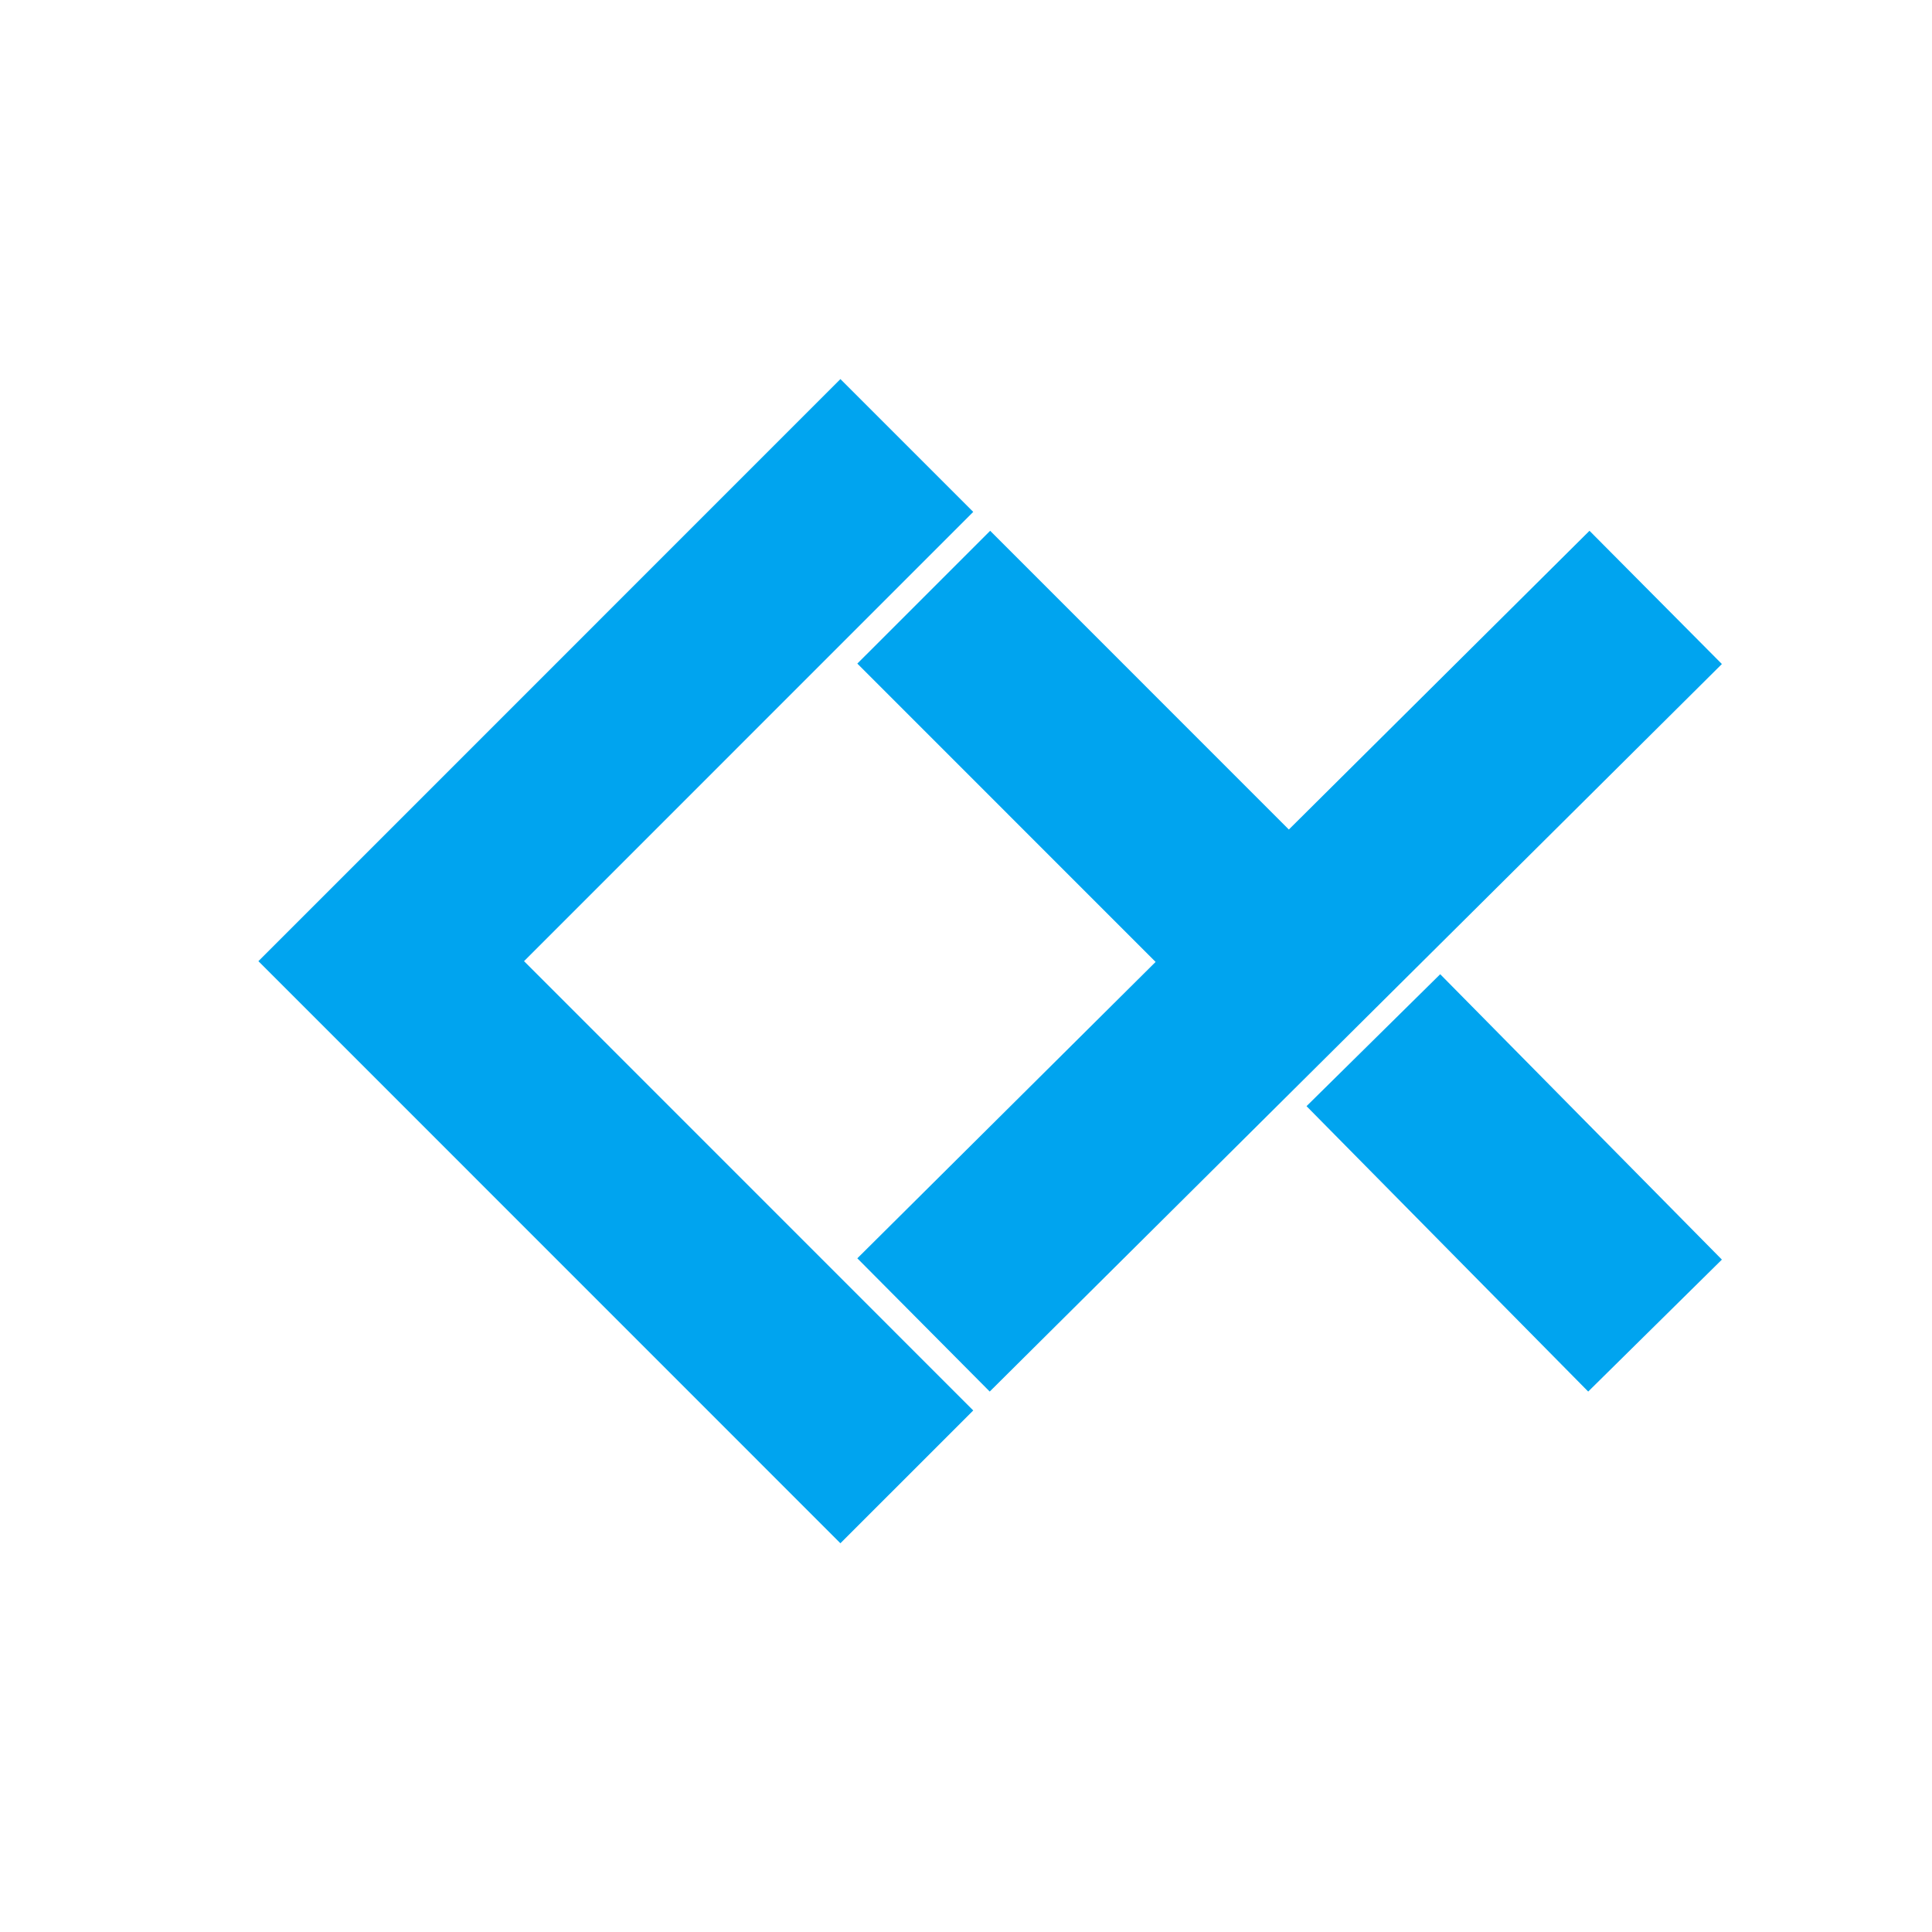
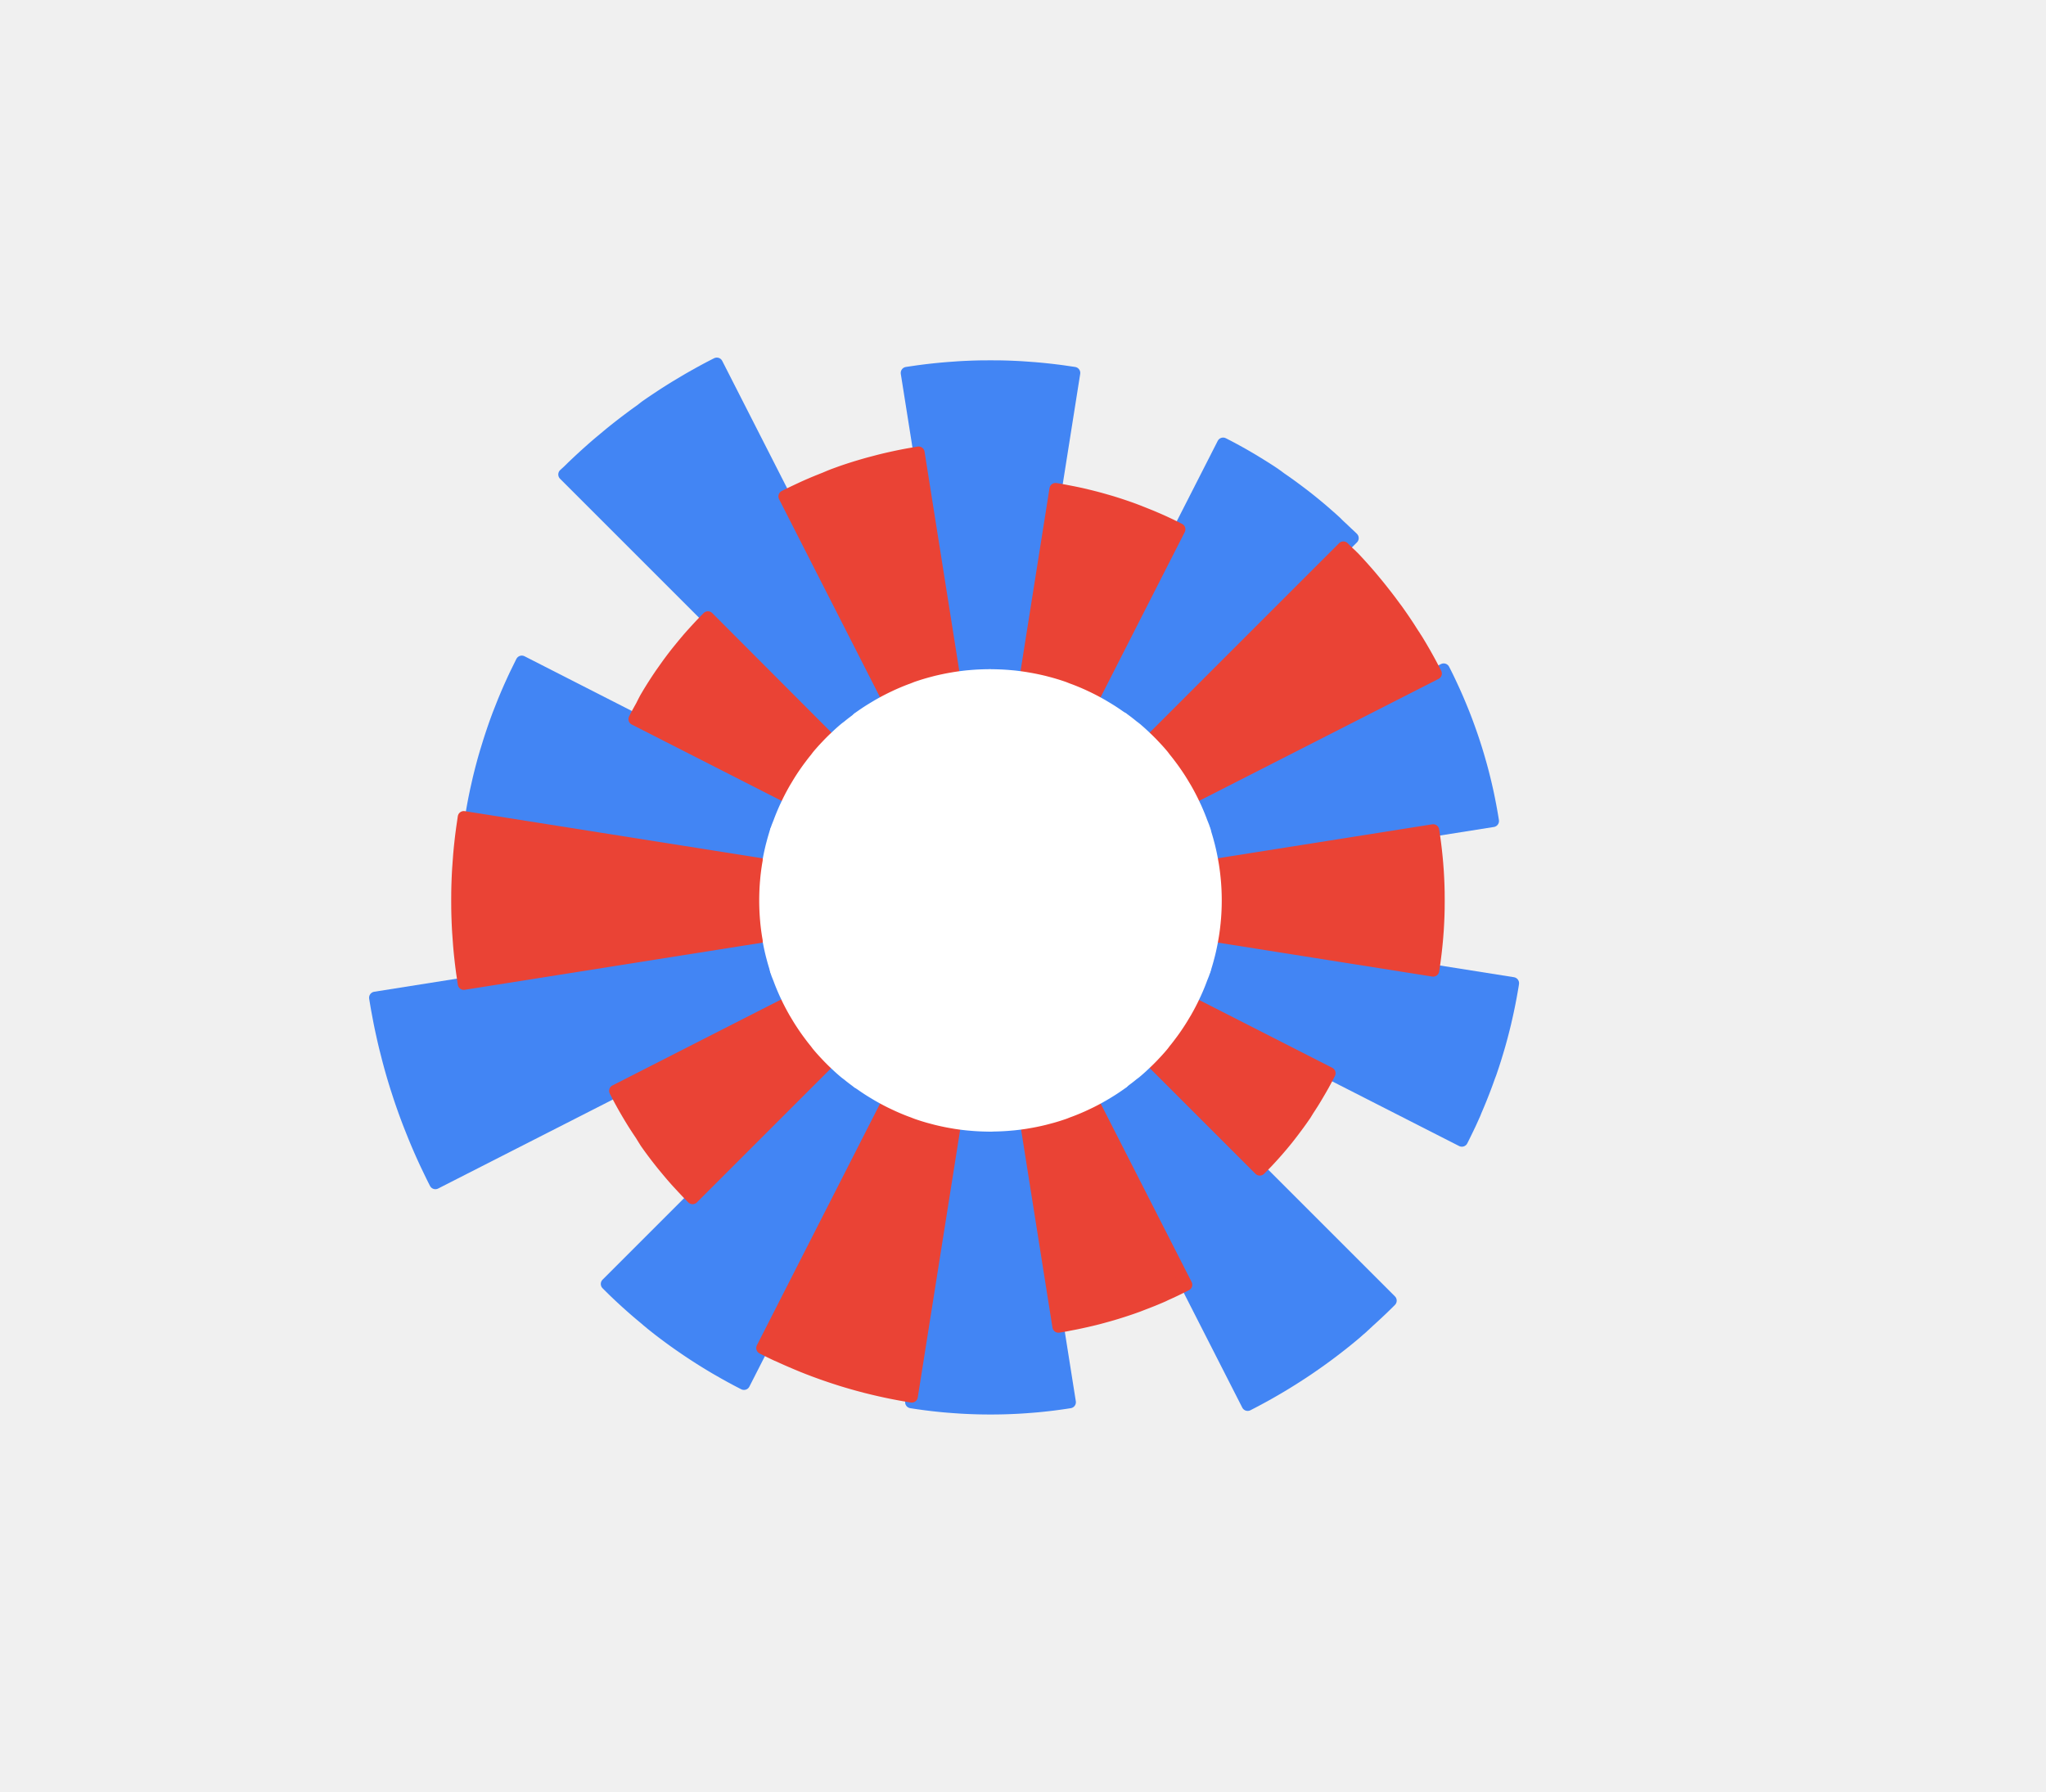
- <svg xmlns="http://www.w3.org/2000/svg" height="385" viewBox="0 0 288 288" width="385" stroke-linecap="butt" stroke-linejoin="round">
-   <path d="M0 288h288V0H0z" fill="#fff" />
-   <path clip-path="url(#A)" d="M58.32 143.28l66.96-66.972M58.32 143.28l66.96 66.972m22.32-22.614l89.28-88.716m-89.28 0l33.48 33.486m33.48 32.616l22.32 22.614" stroke-linecap="square" fill="none" stroke="#00a4ef" stroke-width="28" />
+ <svg xmlns="http://www.w3.org/2000/svg" height="197.333" viewBox="0 0 169 148" width="225.333" stroke-linecap="butt" stroke-linejoin="round">
+   <style>.B{clip-path:url(#A)}</style>
+   <g fill="#4285f4" stroke="#4285f4">
+     <path d="M81.803 74.387L101.03 36.65l.237.122.118.06.118.062.117.062.118.062.117.063.117.063.117.064.117.064.233.13.116.065.116.065.115.066.116.066.115.067.115.067.115.067.115.068.114.068.114.068.114.07.114.07.113.07.114.07.113.07.113.07.112.07.113.07.112.072.112.072.112.072.112.072.11.073.11.073.11.074.1.074.11.074.1.075.1.075.1.075.11.076.11.076.11.076.11.077.108.077.11.077.108.078.107.078.108.078.107.08.214.158.107.08.106.08.106.08.106.08.105.08.105.08.105.082.105.082.105.082.104.083.104.083.104.083.103.084.103.084.103.084.103.085.102.085.102.085.102.086.102.086.1.086.1.087.1.087.1.087.1.087.1.088.1.088.1.088.1.09.1.09.196.18.098.1.098.1.097.09.098.09.096.09.097.09.192.184.096.092.2.186.2.187.094.094-.3.3-.3.3-.3.3-.3.3-.3.3-.3.3-.3.3-.3.3-.3.3-.3.3-.3.3-.3.3-26.054 26.054z" class="B" />
+     <path d="M81.803 74.387L74.9 30.81l.137-.02.137-.02.137-.02.137-.02.137-.02.137-.02.137-.02.137-.018.137-.018.138-.018.137-.017.138-.017.138-.016.138-.016.138-.015.138-.015.138-.015.138-.014.138-.014.138-.013.138-.013.138-.012.138-.012.138-.012.138-.01.138-.01.138-.01.138-.01.138-.01.138-.01.138-.01.138-.008.138-.008.14-.007.138-.007.14-.006.138-.006.14-.006.14-.005.14-.005.138-.004.14-.004.14-.003.14-.003.14-.002.14-.002h.14.14l.14-.001h.14.14l.14.001h.14.14l.14.002.14.002.14.003.138.003.14.004.138.004.14.005.14.005.138.006.138.006.138.006.138.007.14.007.138.008.138.008.138.01.138.01.138.01.138.01.138.01.138.01.138.01.138.012.138.012.138.012.138.013.138.013.138.014.138.014.138.015.138.015.138.015.138.016.138.016.138.017.138.017.138.018.137.018.137.018.137.02.137.02.137.02.137.02.137.02.137.02.137.02-6.833 43.14z" class="B" />
+     <path d="M81.803 74.387l-35.19-35.19.11-.1.11-.1.11-.1.112-.11.112-.11.112-.11.113-.108.113-.108.114-.108.114-.107.114-.107.114-.106.115-.106.115-.106.115-.105.116-.105.116-.105.117-.104.117-.104.117-.104.117-.103.118-.103.118-.102.118-.102.12-.102.12-.1.12-.1.12-.1.12-.1.12-.1.12-.1.12-.1.12-.1.122-.098.122-.098.122-.098.123-.097.123-.097.123-.096.123-.096.124-.096.124-.095.124-.095.124-.094.125-.094.125-.094.125-.093.126-.093.126-.093.126-.092.127-.092.127-.09.127-.09.128-.1.128-.1.128-.1.128-.09.13-.09.13-.09.13-.088.13-.088.13-.087.13-.087.13-.087.13-.086.13-.086.13-.085.13-.085.132-.084.132-.084.132-.084.132-.083.133-.083.133-.082.133-.082.133-.08.134-.08.134-.08.134-.08.134-.08.135-.08.135-.08.135-.08.136-.078.136-.078.136-.077.136-.077.136-.076.137-.076.137-.076.137-.075.137-.075.138-.074.138-.074.138-.073.138-.073.14-.072.14-.072.14-.072.14-.07 22.367 43.897z" class="B" />
+     <path d="M81.803 74.387l-.43-.068-1.716-.272-.43-.068-40.33-6.388.022-.135.022-.135.022-.135.023-.135.023-.135.024-.134.024-.134.024-.134.025-.134.025-.134.026-.134.026-.134.027-.134.027-.134.028-.134.028-.134.028-.134.03-.133.03-.133.03-.133.03-.133.03-.133.03-.133.03-.133.032-.133.032-.133.033-.133.033-.132.033-.132.034-.132.034-.132.035-.132.035-.132.035-.132.036-.132.036-.132.037-.132.037-.13.038-.13.038-.13.038-.13.04-.13.04-.13.04-.13.04-.13.04-.13.04-.13.04-.13.042-.13.042-.13.042-.13.043-.13.043-.13.044-.13.044-.13.044-.13.045-.13.045-.13.046-.13.046-.13.046-.128.047-.128.047-.128.048-.128.048-.128.05-.128.05-.127.05-.127.05-.127.05-.127.05-.127.05-.127.05-.127.052-.126.052-.126.052-.126.053-.126.053-.126.054-.126.054-.125.054-.125.055-.125.055-.125.056-.125.056-.124.056-.124.057-.124.057-.124.057-.124.058-.124.058-.123.06-.123.06-.123.06-.123.06-.123.06-.122.06-.122.06-.122.06-.122.062-.122L81.415 74.2z" class="B" />
+     <path d="M81.803 74.387l-45.84 23.357-.073-.144-.073-.144-.072-.145-.072-.145-.07-.145-.07-.145-.07-.145-.07-.146-.07-.146-.07-.146-.07-.146-.068-.146-.068-.147-.067-.147-.067-.147-.066-.147-.066-.148-.065-.148-.065-.148-.064-.148-.064-.148-.064-.15-.063-.15-.063-.15-.062-.15-.062-.15-.06-.15-.06-.15-.06-.15-.06-.15-.06-.15-.06-.15-.058-.15-.058-.15-.057-.15-.057-.15-.056-.15-.056-.152-.056-.152-.055-.152-.054-.152-.054-.152-.054-.153-.053-.153-.053-.153-.052-.153-.052-.153-.05-.153-.05-.154-.05-.154-.05-.154-.05-.154-.05-.154-.048-.154-.048-.154-.047-.154-.047-.155-.046-.155-.046-.155-.045-.155-.045-.155-.044-.155-.044-.156-.043-.156-.043-.156-.042-.156-.042-.156-.04-.156-.04-.156-.04-.157-.04-.157-.04-.157-.04-.157-.04-.157-.038-.157-.037-.157-.037-.157-.036-.157-.036-.158-.035-.158-.035-.158-.035-.158-.034-.158-.034-.158-.033-.158-.032-.158-.032-.158-.032-.16-.03-.16-.03-.16-.03-.16-.03-.16-.03-.16-.03-.16-.028-.16-.027-.16-.027-.16-.027-.16-.026-.16-.026-.16 50.306-7.968z" class="B" />
+     <path d="M81.803 74.387l-20.35 39.94-.125-.064-.125-.065-.125-.064-.125-.066-.124-.065-.124-.067-.124-.066-.248-.134-.37-.204-.123-.07-.123-.07-.245-.14-.122-.07-.122-.07-.122-.07-.12-.072-.12-.07-.12-.073-.12-.072-.12-.073-.12-.074-.12-.073-.12-.075-.12-.074-.238-.15-.237-.152-.118-.076-.118-.077-.118-.077-.118-.078-.117-.078-.234-.156-.117-.08-.116-.08-.116-.08-.116-.08-.116-.08-.115-.08-.23-.162-.115-.082-.114-.083-.114-.082-.227-.166-.113-.084-.226-.168-.113-.085-.112-.085-.112-.086-.112-.085-.11-.087-.11-.086-.22-.174-.22-.176-.1-.088-.11-.088-.11-.09-.11-.1-.11-.09-.216-.18-.108-.09-.215-.182-.214-.184-.106-.092-.106-.093-.21-.186-.105-.094-.105-.094-.105-.094-.104-.094-.104-.095-.104-.096-.103-.095-.103-.096-.103-.096-.102-.097-.204-.194-.102-.098-.1-.097-.1-.1-.1-.098-.1-.1-.2-.198 31.38-31.38z" class="B" />
+     <path d="M81.803 74.387l6.566 41.454-.39.06-.26.038-.392.054-.262.034-.393.048-.13.015-.13.014-.13.015-.13.013-.13.014-.262.026-.13.012-.13.01-.13.012-.13.01-.13.01-.132.01-.132.01-.132.01-.13.008-.132.01-.263.016-.263.014-.395.018-.263.01-.395.012-.132.003-.132.002-.132.003-.132.001-.132.002-.264.002h-.264l-.264-.002-.132-.002-.132-.001-.132-.003-.132-.002-.132-.003-.395-.012-.264-.01-.395-.018-.263-.014-.263-.016-.132-.01-.132-.008-.132-.01-.13-.01-.132-.01-.13-.01-.13-.01-.13-.012-.13-.01-.13-.012-.263-.026-.13-.014-.13-.013-.13-.015-.13-.014-.13-.015-.393-.048-.262-.034-.392-.054-.26-.038-.39-.06.066-.414L81.737 74.8z" class="B" />
+     <path d="M81.803 74.387l33.065 33.064-.208.208-.105.103-.105.102-.105.103-.212.204-.106.1-.214.202-.107.1-.108.1-.107.1-.11.1-.108.1-.11.1-.11.098-.1.098-.11.098-.1.097-.11.097-.1.097-.222.192-.112.096-.224.2-.113.094-.112.095-.34.28-.114.093-.114.092-.23.184-.23.182-.116.09-.232.18-.116.09-.234.178-.118.088-.117.088-.118.088-.118.087-.12.087-.118.087-.12.086-.12.086-.12.085-.24.17-.12.084-.242.168-.12.083-.12.082-.122.083-.122.082-.122.08-.122.082-.123.08-.37.24-.372.237-.125.078-.124.077-.125.078-.125.077-.126.076-.125.076-.252.152-.127.075-.126.074-.254.148-.127.073-.128.073-.127.073-.256.144-.258.142-.128.07-.13.07-.13.07-.13.07-.26.138-.13.068-.13.067-.13.068-.13.067-.424-.834-.213-.416-.212-.417-20.167-39.58z" class="B" />
+     <path d="M81.803 74.387l43.172 6.838-.02.136-.022.135-.07.406-.048.27-.05.27-.078.404-.054.27-.084.403-.058.268-.06.268-.062.268-.03.134-.064.267-.066.267-.102.4-.035.133-.035.133-.108.398-.074.264-.076.264-.04.132-.078.263-.12.394-.04.13-.126.392-.042.13-.044.13-.043.13-.088.26-.045.13-.1.26-.046.13-.047.13-.046.13-.047.13-.144.386-.098.257-.15.384-.153.382-.052.127-.053.127-.052.127-.054.127-.053.126-.108.252-.1.252-.112.25-.056.125-.17.375-.058.124-.06.124-.058.124-.06.124-.06.124-.06.124-.06.123-.06.123-.06.123-.062.123-.06.123-.063.123-38.556-19.645z" class="B" />
+     <path d="M81.803 74.387l37.447-19.08.06.118.06.118.06.118.058.118.06.118.058.12.17.357.112.24.056.12.165.36.108.24.106.242.053.12.104.243.153.365.15.367.05.123.05.123.096.246.048.123.14.37.046.124.045.124.046.124.045.124.132.373.13.375.084.25.123.377.08.252.117.378.076.253.037.127.074.254.108.38.035.127.034.127.035.128.033.128.034.128.033.128.032.128.033.128.032.128.093.385.03.128.03.13.087.386.056.258.08.388.026.13.025.13.026.13.025.13.072.39.07.4.044.26.042.26-41.094 6.51z" class="B" />
+   </g>
+   <g fill="#ea4335" stroke="#ea4335">
+     <path d="M81.803 74.387L87.185 40.4l.107.017.107.017.107.018.107.018.106.02.106.02.106.02.106.02.106.02.106.02.106.02.212.042.106.02.106.022.106.022.106.022.106.023.106.023.106.023.105.024.105.024.105.024.2.05.105.025.105.026.105.026.105.026.105.027.105.027.105.027.105.028.104.028.104.028.104.03.208.058.104.03.104.03.104.03.104.03.104.03.103.03.103.032.103.032.103.032.103.033.103.033.103.033.103.034.103.034.103.034.102.034.102.035.102.035.102.035.102.036.102.036.102.037.102.037.102.037.1.038.1.038.1.038.1.038.1.04.1.04.1.04.1.04.1.04.1.04.1.04.1.04.1.04.1.04.1.042.1.042.1.043.1.043.1.043.1.043.1.044.1.044.1.044.1.045.098.045.098.045.098.046.098.046.098.046.098.046.097.047.097.047.097.047.097.048.097.048.097.048.097.05.096.05L81.96 74.08z" class="B" />
+     <path d="M81.803 74.387L64.796 41.01l.105-.053.105-.053.105-.053.105-.052.106-.052.106-.052.106-.05.106-.05.106-.05.106-.05.107-.05.107-.05.107-.05.107-.05.107-.05.107-.048.108-.048.108-.048.108-.047.108-.047.108-.046.108-.046.108-.046.11-.045.11-.045.11-.045.11-.044.11-.044.11-.044.11-.044.11-.043.1-.043.1-.042.1-.042.1-.042.1-.04.1-.04.1-.04.11-.04.11-.04.11-.04.11-.04.11-.04.11-.04.11-.038.11-.038.112-.038.112-.037.112-.037.112-.037.112-.036.112-.036.112-.035.112-.035.112-.035.113-.034.113-.034.113-.034.113-.033.113-.033.113-.033.113-.032.113-.032.113-.032.114-.03.114-.03.114-.03.114-.03.114-.03.114-.03.114-.03.114-.03.114-.028.114-.028.114-.028.114-.027.115-.027.115-.027.115-.026.115-.026.115-.025.115-.025.23-.05.115-.024.115-.024.115-.023.115-.023.115-.023.116-.022.116-.022.116-.022.116-.02.116-.02.116-.02.116-.02.116-.02.116-.02.116-.02.116-.02 5.8 36.63z" class="B" />
+     <path d="M81.803 74.387L52.41 59.41l.047-.092.047-.092.048-.092.048-.092.048-.092.05-.092.05-.09.05-.09.05-.09.05-.09.05-.09.05-.09.05-.1.05-.1.05-.1.052-.1.052-.1.052-.1.052-.09.053-.09.053-.09.053-.09.053-.09.054-.09.054-.088.054-.088.055-.088.055-.088.055-.088.055-.088.056-.087.056-.087.056-.087.056-.087.057-.087.057-.087.057-.086.058-.086.058-.086.058-.086.058-.086.06-.085.06-.085.06-.085.06-.085.06-.085.06-.085.06-.084.06-.084.06-.084.06-.084.06-.084.062-.083.062-.083.062-.083.062-.083.063-.083.063-.082.063-.082.063-.082.064-.082.064-.082.064-.08.064-.08.065-.08.065-.08.065-.08.065-.08.066-.08.066-.08.066-.08.066-.08.067-.08.067-.08.067-.08.067-.08.068-.078.068-.078.068-.078.068-.078.07-.078.07-.077.07-.077.07-.077.07-.077.07-.077.07-.076.07-.076.07-.076.07-.076.07-.075.07-.075.072-.075.072-.075.072-.075.072-.074.072-.074.073-.074.073-.074.073-.073L81.57 74.154z" class="B" />
+     <path d="M81.803 74.387l-.435.07-43.058 6.82-.02-.137-.02-.137-.02-.137-.02-.137-.02-.137-.02-.137-.02-.137-.018-.137-.018-.137-.018-.137-.017-.137-.017-.137-.016-.137-.016-.137-.015-.138-.015-.138-.015-.138-.014-.138-.014-.138-.013-.138-.013-.138-.012-.138-.012-.138-.01-.138-.01-.138-.01-.138-.01-.138-.01-.138-.01-.138-.01-.138-.01-.138-.008-.138-.008-.138-.007-.138-.007-.138-.006-.138-.006-.138-.005-.138-.005-.138-.005-.138-.004-.138-.004-.138-.003-.138-.003-.138-.002-.138-.002-.138v-.138l-.001-.138-.001-.138v-.138-.138l.001-.138.001-.138v-.138l.002-.138.002-.138.003-.138.003-.138.004-.138.004-.138.005-.138.005-.138.005-.138.006-.138.006-.138.007-.138.007-.138.008-.138.008-.138.01-.138.01-.138.01-.138.01-.138.01-.138.01-.138.01-.138.01-.138.012-.138.012-.138.013-.138.013-.138.014-.138.014-.138.015-.138.015-.138.015-.138.016-.137.016-.137.017-.137.017-.137.018-.137.018-.137.018-.137.02-.137.02-.137.02-.137.02-.137.02-.137.02-.137.02-.137 43.058 6.82z" class="B" />
+     <path d="M81.803 74.387L57.208 98.982l-.077-.077-.077-.078-.077-.078-.076-.078-.076-.078-.076-.08-.076-.08-.075-.08-.075-.08-.075-.08-.075-.08-.074-.08-.074-.08-.074-.08-.074-.08-.074-.08-.073-.08-.073-.08-.073-.082-.072-.082-.072-.082-.072-.082-.072-.082-.07-.083-.07-.083-.07-.083-.07-.083-.07-.084-.07-.084-.07-.084-.07-.084-.07-.085-.07-.085-.07-.085-.068-.085-.068-.085-.068-.086-.068-.086-.067-.086-.067-.086-.067-.086-.067-.087-.066-.087-.066-.087-.066-.087-.066-.088-.065-.088-.065-.088-.065-.088-.064-.088-.064-.088-.064-.09-.064-.09-.063-.09-.063-.09-.063-.1-.062-.1-.062-.1-.062-.1-.062-.1-.06-.1-.06-.09-.06-.09-.06-.09-.06-.09-.06-.09-.06-.092-.06-.092-.06-.092-.06-.092-.058-.092-.058-.093-.058-.093-.057-.093-.057-.093-.057-.093-.057-.094-.056-.094-.056-.094-.056-.094-.055-.094-.055-.094-.055-.094-.055-.095-.054-.095-.054-.095-.054-.095-.053-.095-.053-.096-.053-.096-.053-.096-.052-.096-.052-.096-.052-.096-.05-.096-.05-.097-.05-.097-.05-.097-.05-.097-.05-.097 30.68-15.633z" class="B" />
+     <path d="M81.803 74.387l-6.49 40.986-.386-.063-.257-.044-.385-.07-.128-.024-.128-.025-.128-.024-.128-.025-.128-.026-.128-.025-.128-.027-.128-.026-.127-.027-.382-.084-.38-.087-.254-.06-.253-.062-.126-.03-.253-.064-.378-.1-.252-.068-.377-.105-.25-.072-.375-.11-.374-.114-.124-.04-.124-.04-.124-.04-.124-.04-.124-.04-.247-.082-.37-.126-.246-.086-.246-.088-.123-.044-.367-.135-.122-.046-.122-.047-.122-.046-.122-.047-.485-.192-.12-.05-.12-.05-.12-.05-.12-.05-.48-.204-.12-.052-.12-.053-.12-.052-.12-.054-.12-.053-.12-.054-.118-.054-.118-.055-.236-.1-.353-.168-.234-.114-.117-.058-.117-.057-.117-.06-.116-.058-.116-.06 18.65-36.604z" class="B" />
+     <path d="M81.803 74.387l.324.635 15.856 31.118-.1.05-.2.1-.1.05-.1.05-.1.05-.1.048-.1.05-.1.048-.1.048-.406.188-.306.138-.205.1-.103.044-.103.045-.103.044-.103.043-.103.044-.103.043-.103.042-.104.043-.104.042-.104.04-.104.042-.21.082-.314.12-.2.078-.2.078-.105.038-.105.037-.106.038-.21.074-.318.108-.106.035-.32.105-.213.068-.32.1-.107.032-.215.064-.107.03-.108.032-.108.03-.108.03-.108.03-.108.03-.108.03-.108.03-.108.028-.108.03-.217.056-.217.054-.11.026-.11.027-.11.026-.11.025-.11.026-.11.025-.437.096-.33.07-.22.044-.44.084-.1.02-.1.02-.1.02-.22.038-.332.054-5.52-34.847z" class="B" />
+     <path d="M81.803 74.387l28.017 14.275-.045.088-.046.088-.045.088-.046.088-.092.175-.14.26-.048.087-.047.087-.048.086-.05.086-.048.086-.098.172-.05.085-.05.085-.05.085-.1.17-.05.085-.05.085-.05.084-.052.084-.05.084-.052.084-.053.084-.052.084-.16.25-.108.166-.054.083-.054.082-.1.165-.1.164-.056.082-.056.08-.112.162-.114.162-.057.08-.058.08-.057.08-.058.08-.06.08-.058.08-.06.08-.06.08-.118.158-.06.08-.06.08-.12.156-.06.078-.06.078-.06.078-.062.077-.06.077-.124.154-.063.077-.062.076-.126.152-.063.076-.064.076-.128.15-.064.075-.065.075-.064.075-.065.074-.066.074-.065.074-.066.074-.066.074-.132.146-.067.073-.066.073-.068.073-.067.072-.067.072-.068.072-.136.143-.07.07-.068.07-.07.07-.138.14-.07.07-.07.07-22.01-22.01z" class="B" />
+     <path d="M81.803 74.387l36.577-5.793.036.23.05.345.032.23.03.23.015.115.014.115.015.115.013.115.014.116.012.116.013.116.036.347.022.232.03.348.018.232.008.116.01.116.008.116.02.348.018.35.015.35.008.233.012.465v.116l.004.465v.233l-.004.465v.116l-.012.465-.008.233-.015.35-.018.35-.02.348-.008.116-.01.116-.008.116-.018.232-.03.348-.022.232-.036.347-.013.116-.012.116-.014.116-.013.116-.015.115-.014.115-.045.346-.032.23-.05.345-.036.23-36.21-5.735z" class="B" />
+     <path d="M81.803 74.387l29.16-29.158.09.092.092.092.1.092.09.093.1.093.1.093.1.093.09.094.1.094.088.094.09.095.088.095.088.095.088.095.087.096.174.192.172.193.172.194.085.098.085.098.084.098.085.098.084.1.083.1.084.1.083.1.083.1.164.2.082.1.162.202.08.1.08.102.08.102.08.102.08.102.08.102.08.103.078.103.08.103.077.103.078.104.077.104.077.104.077.104.076.105.152.2.075.105.15.212.148.212.074.107.073.107.073.107.073.107.072.107.144.216.142.217.07.11.07.11.07.11.07.11.07.11.07.1.136.22.068.1.068.11.134.222.066.11.066.11.066.112.065.112.13.224.065.112.064.113.063.113.064.113.062.113.063.113.062.114.124.228.06.114.06.114.06.115.12.23.06.115.06.115L82.17 74.2z" class="B" />
+   </g>
+   <g fill="#fff" stroke="#fff">
+     <path d="M81.803 74.387v-18.6h.117l.117.001.117.002.117.003.117.003.117.004.117.005.117.005.117.006.117.007.117.008.117.008.117.01.116.01.116.01.116.01.116.012.116.013.116.014.116.014.116.015.116.016.116.017.116.017.115.018.115.02.115.02.115.02.115.02.115.022.115.022.115.023.114.024.114.024.114.025.114.026.114.026.114.027.113.028.113.03.113.03.113.03.113.03.112.032.112.032.112.033.112.034.112.034.11.035.11.036.11.036.11.037.11.038.1.04.1.04.1.04.11.04.11.04.11.042.11.043.108.043.108.044.108.045.108.045.107.046.107.047.107.047.106.048.106.05.106.05.106.05.105.05.105.052.105.052.104.053.104.053.104.054.103.055.103.055.103.056.102.057.102.057.102.058.1.06.1.06.1.06.1.06.1.06.1.062.1.062.1.063.098.064.098.064.097.065.097.065.096.066.096.067.096.067.095.068.095.068-10.823 14.897z" class="B" />
+     <path d="M81.803 74.387L70.87 59.34l.095-.068.095-.068.096-.067.096-.067.096-.066.097-.065.097-.065.098-.064.098-.064.1-.063.1-.062.1-.062.1-.06.1-.06.1-.06.1-.06.1-.06.102-.058.102-.057.102-.057.103-.056.103-.055.103-.055.104-.054.104-.053.104-.053.105-.052.105-.052.105-.05.106-.05.106-.05.106-.05.106-.048.107-.047.107-.047.107-.046.108-.045.108-.045.108-.044.108-.043.11-.043.11-.042.11-.04.11-.04.1-.04.1-.04.1-.04.11-.038.11-.037.11-.036.11-.036.112-.035.112-.034.112-.034.112-.033.112-.032.112-.032.113-.03.113-.03.113-.03.113-.03.113-.028.114-.027.114-.026.114-.026.114-.025.114-.024.114-.024.115-.023.115-.022.115-.022.115-.02.115-.02.115-.02.115-.02.116-.018.116-.017.116-.017.116-.016.116-.015.116-.014.116-.014.116-.013.116-.012.116-.01.116-.01.116-.01.117-.01.117-.008.117-.008.117-.007.117-.006.117-.005.117-.005.117-.004.117-.003.117-.003.117-.002.117-.001h.117V74.2z" class="B" />
+     <path d="M81.803 74.387l-17.7-5.748.037-.11.037-.11.038-.11.04-.1.04-.1.04-.1.04-.1.04-.11.042-.11.043-.11.043-.11.044-.108.045-.108.045-.108.046-.107.047-.107.047-.107.048-.106.05-.106.05-.106.05-.106.05-.105.05-.105.052-.105.053-.104.053-.104.054-.104.055-.103.055-.103.056-.103.057-.102.057-.102.058-.102.06-.1.06-.1.06-.1.06-.1.06-.1.062-.1.062-.1.063-.1.064-.098.064-.098.065-.097.065-.097.066-.096.067-.096.067-.096.068-.095.068-.095.07-.094.07-.094.07-.093.07-.093.07-.093.072-.092.073-.092.073-.09.074-.09.074-.1.075-.1.075-.09.076-.09.076-.088.077-.088.078-.087.078-.087.08-.086.08-.086.08-.085.08-.085.08-.084.08-.084.082-.083.082-.083.083-.082.083-.082.084-.08.085-.08.085-.08.085-.08.086-.08.086-.08.087-.078.087-.078.088-.077.088-.076.09-.076.09-.075.1-.075.1-.074.09-.074.09-.073.092-.073.092-.072.093-.07.093-.07.094-.07.094-.07.094-.07.875 1.204.11.15 9.84 13.543z" class="B" />
+     <path d="M81.803 74.387l-17.7 5.748-.036-.11-.035-.112-.034-.112-.034-.112-.033-.112-.032-.112-.032-.113-.03-.113-.03-.113-.03-.113-.03-.113-.028-.113-.027-.114-.027-.114-.026-.114-.025-.114-.024-.114-.024-.114-.023-.115-.022-.115-.022-.115v-.115l-.02-.115-.02-.115-.02-.115-.018-.115-.017-.116-.017-.116-.016-.116-.015-.116-.014-.116-.014-.116-.013-.116-.012-.116-.01-.116-.01-.116-.01-.116-.01-.117-.008-.117-.008-.117-.007-.117-.006-.117-.005-.117-.005-.117-.004-.117-.003-.117-.003-.117-.002-.117-.001-.117v-.117-.117l.001-.117.002-.117.003-.117.003-.117.004-.117.005-.117.005-.117.006-.117.007-.117.008-.117.008-.117.01-.117.01-.117.01-.116.01-.116.012-.116.013-.116.014-.116.014-.116.015-.116.016-.116.017-.116.017-.116.018-.115.02-.115.02-.115.02-.115v-.115l.022-.115.022-.115.023-.115.024-.115.024-.114.025-.114.026-.114.027-.114.027-.114.028-.114.03-.113.03-.113.03-.113.03-.113.032-.112.032-.112.033-.112.034-.112.034-.112.035-.112.036-.11 17.513 5.7z" class="B" />
+     <path d="M81.803 74.387L70.87 89.435l-.094-.07-.094-.07-.094-.07-.093-.07-.093-.07-.092-.072-.092-.072-.09-.073-.09-.074-.1-.074-.1-.075-.09-.075-.09-.076-.088-.076-.088-.077-.087-.078-.087-.078-.086-.08-.086-.08-.085-.08-.085-.08-.085-.08-.084-.08-.083-.082-.083-.082-.082-.083-.082-.083-.08-.084-.08-.084-.08-.085-.08-.085-.08-.086-.08-.087-.078-.087-.078-.087-.077-.088-.076-.088-.076-.09-.075-.09-.075-.1-.074-.1-.074-.09-.073-.09-.073-.092-.072-.092-.07-.093-.07-.093-.07-.093-.07-.094-.07-.094-.068-.095-.068-.095-.067-.096-.067-.096-.066-.097-.065-.097-.065-.097-.064-.098-.064-.098-.063-.098-.062-.1-.062-.1-.06-.1-.06-.1-.06-.1-.06-.1-.06-.1-.058-.102-.057-.102-.057-.102-.056-.103-.055-.103-.055-.103-.054-.104-.053-.104-.053-.104-.052-.105-.05-.105-.05-.105-.05-.106-.05-.106-.05-.106-.048-.107-.047-.107-.047-.107-.046-.107-.045-.108-.045-.108-.044-.108-.043-.11-.043-.11-.042-.11-.04-.11-.04-.1-.04-.1-.04-.1-.04-.1-.038-.11-.037-.11-.037-.11 17.513-5.7z" class="B" />
+     <path d="M81.803 74.387v18.6h-.117l-.117-.001-.117-.002-.117-.003-.117-.003-.117-.004-.117-.005-.117-.006-.117-.006-.117-.007-.117-.008-.117-.008-.117-.01-.116-.01-.116-.01-.116-.01-.116-.012-.116-.013-.116-.013-.116-.014-.116-.015-.116-.016-.116-.016-.116-.017-.116-.018-.115-.02-.115-.02-.115-.02-.115-.02-.115-.022-.115-.022-.115-.023-.114-.024-.114-.024-.114-.025-.114-.026-.114-.027-.114-.027-.113-.028-.113-.03-.113-.03-.113-.03-.113-.03-.112-.03-.112-.032-.112-.033-.112-.034-.112-.034-.112-.035-.11-.036-.11-.036-.11-.037-.11-.038-.1-.038-.1-.04-.1-.04-.11-.04-.11-.04-.11-.042-.11-.043-.108-.043-.108-.044-.108-.045-.108-.045-.107-.046-.107-.047-.107-.047-.106-.048-.106-.05-.106-.05-.106-.05-.105-.05-.105-.05-.105-.052-.104-.053-.104-.053-.104-.054-.103-.055-.103-.055-.103-.056-.102-.057-.102-.057-.102-.058-.1-.058-.1-.06-.1-.06-.1-.06-.1-.06-.1-.062-.1-.062-.1-.063-.098-.064-.098-.064-.097-.065-.097-.065-.096-.066-.096-.067-.096-.067-.095-.068-.095-.068.11-.15 10.714-14.747z" class="B" />
+     <path d="M81.803 74.387l.11.15 10.823 14.897-.095.068-.095.068-.096.067-.096.067-.096.066-.097.065-.097.065-.098.064-.098.064-.1.063-.1.062-.1.062-.1.06-.1.06-.1.06-.1.06-.1.058-.102.058-.102.057-.102.057-.103.056-.103.055-.103.055-.104.054-.104.053-.104.053-.105.052-.105.05-.105.05-.106.05-.106.05-.106.05-.106.048-.107.047-.107.047-.107.046-.108.045-.108.045-.108.044-.108.043-.11.043-.11.042-.11.04-.11.04-.1.04-.1.04-.1.038-.11.038-.11.037-.11.036-.11.036-.11.035-.112.034-.112.034-.112.033-.112.032-.112.03-.113.03-.113.03-.113.03-.113.03-.113.028-.114.027-.114.027-.114.026-.114.025-.114.024-.114.024-.115.023-.115.022-.115.022-.115.02-.115.02-.115.02-.115.02-.115.018-.116.017-.116.016-.116.016-.116.015-.116.014-.116.013-.116.013-.116.012-.116.01-.116.01-.116.01-.117.01-.117.008-.117.008-.117.007-.117.006-.117.006-.117.005-.117.004-.117.003-.117.003-.117.002-.117.001h-.117V74.573z" class="B" />
+     <path d="M81.803 74.387l17.7 5.748-.037.11-.037.11-.038.11-.04.1-.04.1-.04.1-.04.1-.04.11-.042.11-.043.11-.043.11-.044.108-.045.108-.045.108-.046.107-.047.107-.047.107-.048.107-.05.106-.05.106-.05.106-.05.105-.05.105-.052.105-.053.104-.053.104-.054.104-.055.103-.055.103-.056.103-.057.102-.057.102-.058.102-.06.1-.06.1-.06.1-.06.1-.06.1-.062.1-.062.1-.063.098-.064.098-.064.098-.065.097-.065.097-.066.097-.067.096-.067.096-.068.095-.068.095-.07.094-.07.094-.07.093-.07.093-.07.093-.072.092-.072.092-.073.09-.074.09-.074.1-.075.1-.075.09-.076.09-.076.088-.077.088-.078.087-.078.087-.08.087-.08.086-.08.085-.08.085-.08.084-.08.084-.082.083-.082.083-.083.082-.083.082-.084.08-.084.08-.085.08-.085.08-.086.08-.086.08-.087.078-.087.078-.088.077-.088.076-.09.076-.09.075-.1.075-.1.074-.09.074-.09.073-.092.072-.092.072-.093.07-.093.07-.093.07-.094.07-.094.07-10.823-14.897z" class="B" />
+     <path d="M81.803 74.387l17.7-5.748.036.11.035.112.034.112.034.112.033.112.032.112.032.112.03.113.03.113.03.113.03.113.028.114.027.114.027.114.026.114.025.114.024.114.024.115.023.115.044.23.06.345.02.115.017.115.018.116.032.232.015.116.028.232.012.116.013.116.022.233.01.117.01.117.016.233.007.117.012.234.012.35.004.234.002.234-.002.234-.004.234-.012.35-.012.233-.007.117-.016.233-.01.117-.01.116-.022.233-.013.116-.012.116-.028.232-.015.116-.032.23-.018.116-.017.115-.02.115-.06.345-.044.23-.023.115-.024.114-.024.114-.025.114-.026.114-.027.114-.027.114-.028.113-.03.113-.03.113-.03.113-.03.113-.032.113-.032.112-.033.112-.034.112-.034.112-.035.112-.036.11-17.513-5.7z" class="B" />
+     <path d="M81.803 74.387l.11-.15L92.735 59.34l.094.07.094.07.093.07.093.07.093.07.092.072.092.073.09.073.09.074.1.074.1.075.09.075.09.076.088.076.088.077.087.078.087.078.086.08.086.08.085.08.085.08.084.08.084.08.083.082.083.082.082.083.082.083.08.084.08.084.08.085.08.085.08.086.08.086.078.087.078.087.077.088.076.088.076.09.075.09.075.1.074.1.074.09.073.09.072.092.072.092.07.093.07.093.07.093.07.094.07.094.068.095.068.095.067.096.067.096.066.096.065.097.065.097.064.098.064.098.063.1.062.1.062.1.06.1.06.1.06.1.06.1.06.1.058.102.057.102.057.102.056.103.055.103.055.103.054.104.053.104.053.104.052.105.05.105.05.105.05.106.05.106.05.106.048.106.047.107.047.107.046.107.045.108.045.108.044.108.043.11.043.11.042.11.04.11.04.1.04.1.04.1.04.1.038.11.037.11.037.11-.354.115-17.16 5.575z" class="B" />
+   </g>
  <defs>
    <clipPath id="A">
-       <path d="M36 34.56h223.2V252H36z" />
+       <path d="M81.803 130.187c14.798 0 28.993-5.88 39.457-16.344a55.8 55.8 0 0 0 16.344-39.456c0-14.798-5.88-28.993-16.344-39.457S96.6 18.587 81.803 18.587 52.8 24.466 42.346 34.93 26.003 59.59 26.003 74.387a55.8 55.8 0 0 0 16.343 39.456c10.464 10.464 24.658 16.344 39.457 16.344z" />
    </clipPath>
  </defs>
</svg>
